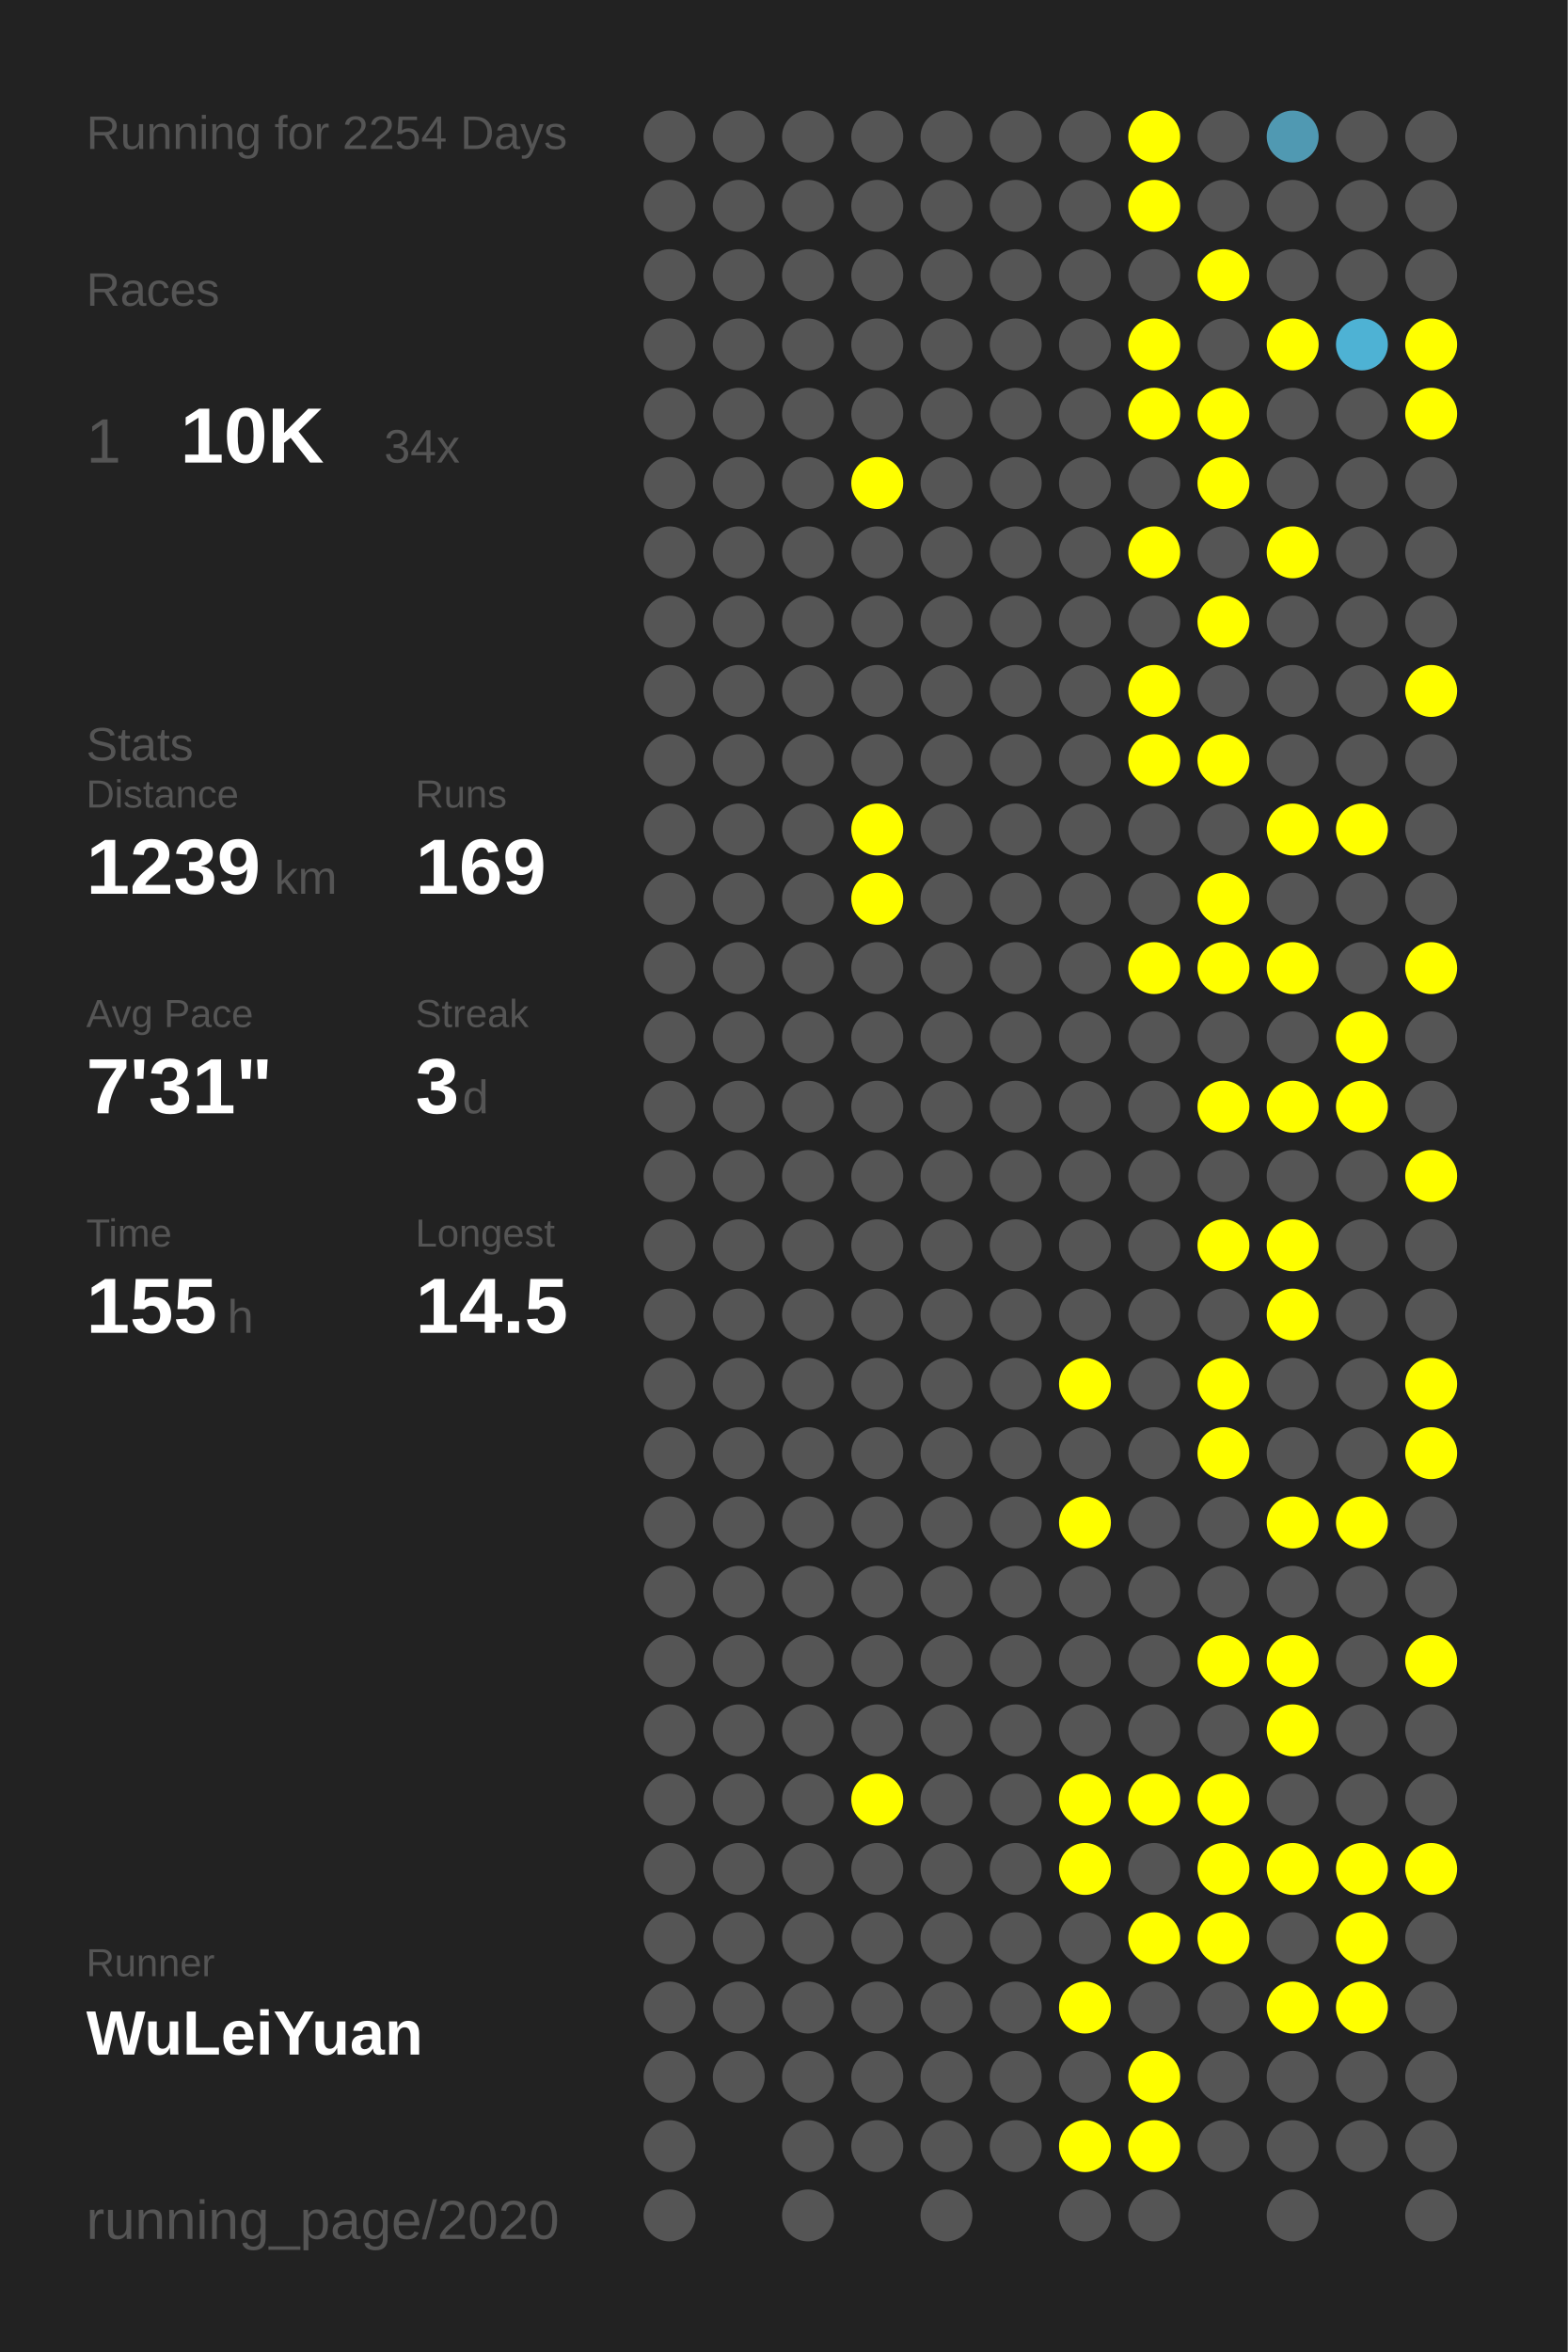
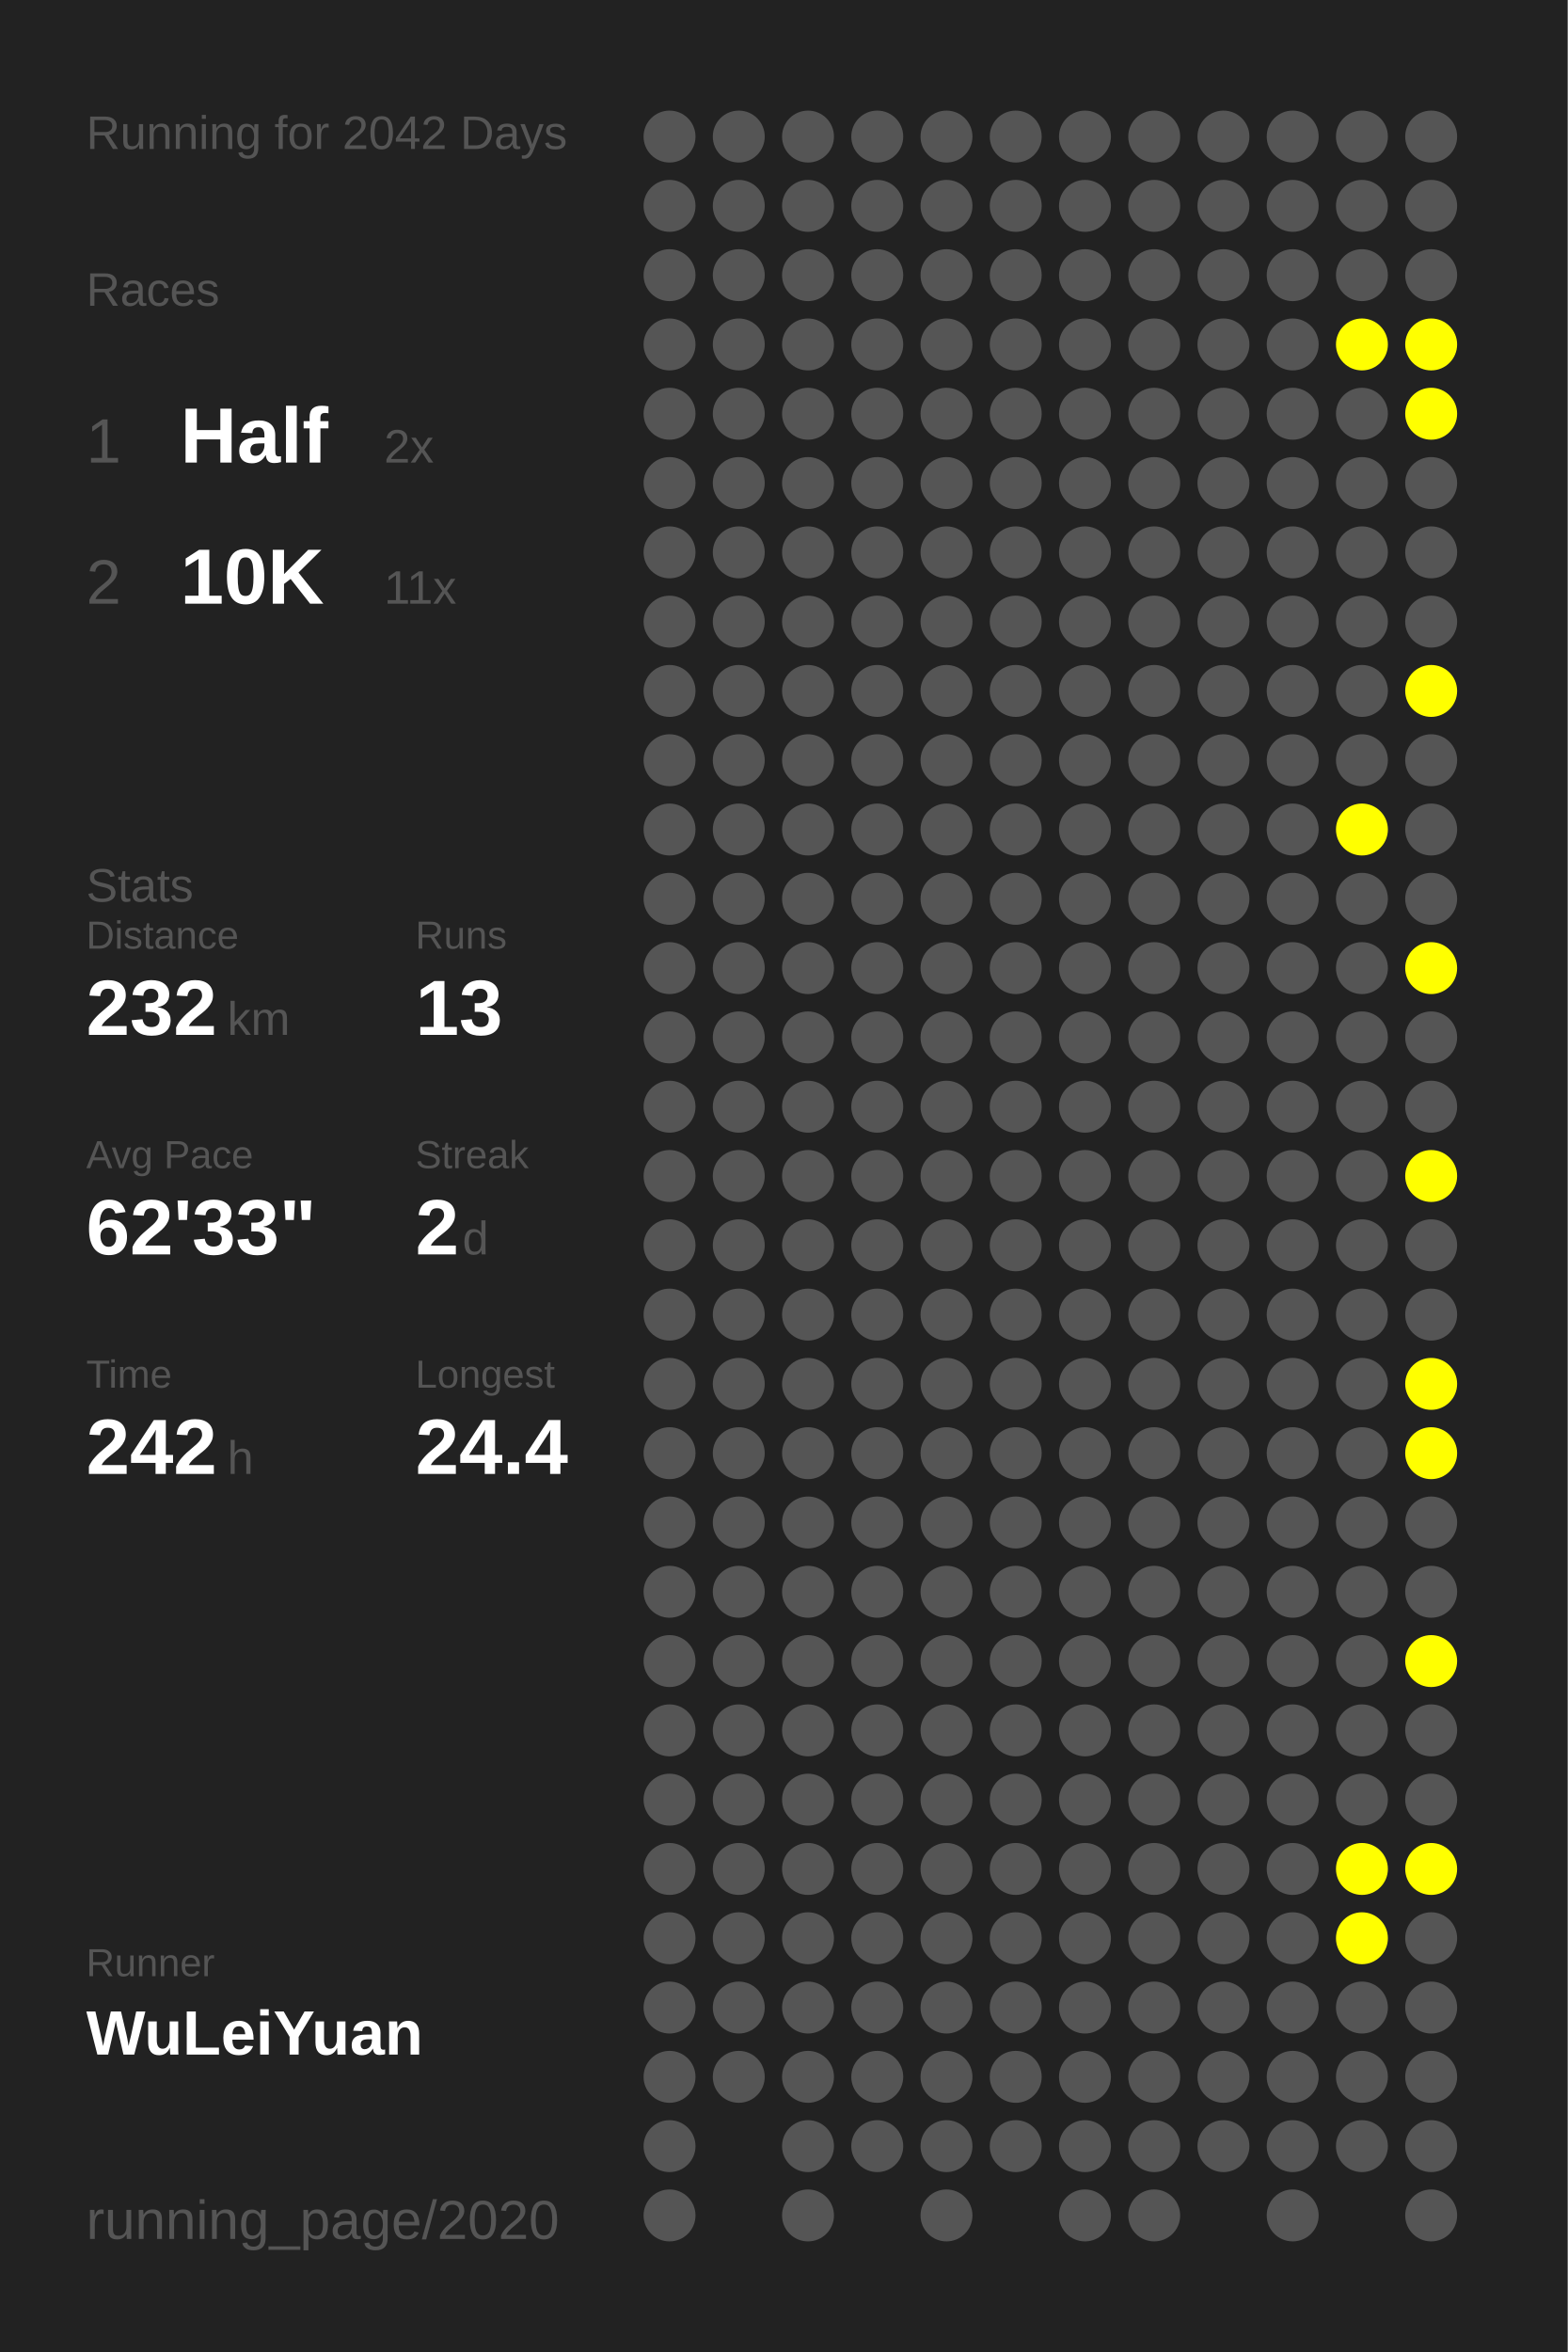
<svg xmlns="http://www.w3.org/2000/svg" baseProfile="full" height="300mm" version="1.1" viewBox="0,0,200,300" width="200mm">
  <defs />
  <rect fill="#222222" height="300" width="200" x="0" y="0" />
-   <text fill="#555555" style="font-size:6px; font-family:Arial;" x="11" y="19">Running for 2254 Days</text>
+   <text fill="#555555" style="font-size:6px; font-family:Arial;" x="11" y="19">Running for 2042 Days</text>
  <text fill="#555555" style="font-size:6px; font-family:Arial;" x="11" y="39">Races</text>
  <text fill="#555555" style="font-size:8px; font-family:Arial;" x="11" y="59">1</text>
-   <text fill="#FFFFFF" style="font-size:10px; font-family:Arial; font-weight:bold;" x="23" y="59">10K</text>
-   <text fill="#555555" style="font-size:6px; font-family:Arial;" x="49" y="59">34x</text>
-   <text fill="#555555" style="font-size:6px; font-family:Arial;" x="11" y="97">Stats</text>
-   <text fill="#555555" style="font-size:5px; font-family:Arial;" x="11" y="103">Distance</text>
-   <text fill="#FFFFFF" style="font-size:10px; font-family:Arial; font-weight:bold;" x="11" y="114">1239</text>
-   <text fill="#555555" style="font-size:6px; font-family:Arial;" x="35" y="114">km</text>
-   <text fill="#555555" style="font-size:5px; font-family:Arial;" x="53" y="103">Runs</text>
-   <text fill="#FFFFFF" style="font-size:10px; font-family:Arial; font-weight:bold;" x="53" y="114">169</text>
-   <text fill="#555555" style="font-size:5px; font-family:Arial;" x="11" y="131">Avg Pace</text>
-   <text fill="#FFFFFF" style="font-size:10px; font-family:Arial; font-weight:bold;" x="11" y="142">7'31"</text>
-   <text fill="#555555" style="font-size:5px; font-family:Arial;" x="53" y="131">Streak</text>
-   <text fill="#FFFFFF" style="font-size:10px; font-family:Arial; font-weight:bold;" x="53" y="142">3</text>
-   <text fill="#555555" style="font-size:6px; font-family:Arial;" x="59" y="142">d</text>
-   <text fill="#555555" style="font-size:5px; font-family:Arial;" x="11" y="159">Time</text>
-   <text fill="#FFFFFF" style="font-size:10px; font-family:Arial; font-weight:bold;" x="11" y="170">155</text>
-   <text fill="#555555" style="font-size:6px; font-family:Arial;" x="29" y="170">h</text>
-   <text fill="#555555" style="font-size:5px; font-family:Arial;" x="53" y="159">Longest</text>
-   <text fill="#FFFFFF" style="font-size:10px; font-family:Arial; font-weight:bold;" x="53" y="170">14.5</text>
+   <text fill="#FFFFFF" style="font-size:10px; font-family:Arial; font-weight:bold;" x="23" y="59">Half</text>
+   <text fill="#555555" style="font-size:6px; font-family:Arial;" x="49" y="59">2x</text>
+   <text fill="#555555" style="font-size:8px; font-family:Arial;" x="11" y="77">2</text>
+   <text fill="#FFFFFF" style="font-size:10px; font-family:Arial; font-weight:bold;" x="23" y="77">10K</text>
+   <text fill="#555555" style="font-size:6px; font-family:Arial;" x="49" y="77">11x</text>
+   <text fill="#555555" style="font-size:6px; font-family:Arial;" x="11" y="115">Stats</text>
+   <text fill="#555555" style="font-size:5px; font-family:Arial;" x="11" y="121">Distance</text>
+   <text fill="#FFFFFF" style="font-size:10px; font-family:Arial; font-weight:bold;" x="11" y="132">232</text>
+   <text fill="#555555" style="font-size:6px; font-family:Arial;" x="29" y="132">km</text>
+   <text fill="#555555" style="font-size:5px; font-family:Arial;" x="53" y="121">Runs</text>
+   <text fill="#FFFFFF" style="font-size:10px; font-family:Arial; font-weight:bold;" x="53" y="132">13</text>
+   <text fill="#555555" style="font-size:5px; font-family:Arial;" x="11" y="149">Avg Pace</text>
+   <text fill="#FFFFFF" style="font-size:10px; font-family:Arial; font-weight:bold;" x="11" y="160">62'33"</text>
+   <text fill="#555555" style="font-size:5px; font-family:Arial;" x="53" y="149">Streak</text>
+   <text fill="#FFFFFF" style="font-size:10px; font-family:Arial; font-weight:bold;" x="53" y="160">2</text>
+   <text fill="#555555" style="font-size:6px; font-family:Arial;" x="59" y="160">d</text>
+   <text fill="#555555" style="font-size:5px; font-family:Arial;" x="11" y="177">Time</text>
+   <text fill="#FFFFFF" style="font-size:10px; font-family:Arial; font-weight:bold;" x="11" y="188">242</text>
+   <text fill="#555555" style="font-size:6px; font-family:Arial;" x="29" y="188">h</text>
+   <text fill="#555555" style="font-size:5px; font-family:Arial;" x="53" y="177">Longest</text>
+   <text fill="#FFFFFF" style="font-size:10px; font-family:Arial; font-weight:bold;" x="53" y="188">24.4</text>
  <text fill="#555555" style="font-size:5px; font-family:Arial;" x="11" y="252.065">Runner</text>
  <text fill="#FFFFFF" style="font-size:8px; font-family:Arial; font-weight:bold;" x="11" y="262.065">WuLeiYuan</text>
  <text fill="#555555" style="font-size:7px; font-family:Arial;" x="11" y="285.581">running_page/2020</text>
  <circle cx="85.417" cy="17.419" fill="#555555" r="3.312" />
  <circle cx="85.417" cy="26.258" fill="#555555" r="3.312" />
  <circle cx="85.417" cy="35.097" fill="#555555" r="3.312" />
  <circle cx="85.417" cy="43.935" fill="#555555" r="3.312" />
  <circle cx="85.417" cy="52.774" fill="#555555" r="3.312" />
  <circle cx="85.417" cy="61.613" fill="#555555" r="3.312" />
  <circle cx="85.417" cy="70.452" fill="#555555" r="3.312" />
  <circle cx="85.417" cy="79.29" fill="#555555" r="3.312" />
  <circle cx="85.417" cy="88.129" fill="#555555" r="3.312" />
  <circle cx="85.417" cy="96.968" fill="#555555" r="3.312" />
  <circle cx="85.417" cy="105.806" fill="#555555" r="3.312" />
  <circle cx="85.417" cy="114.645" fill="#555555" r="3.312" />
  <circle cx="85.417" cy="123.484" fill="#555555" r="3.312" />
  <circle cx="85.417" cy="132.323" fill="#555555" r="3.312" />
  <circle cx="85.417" cy="141.161" fill="#555555" r="3.312" />
  <circle cx="85.417" cy="150" fill="#555555" r="3.312" />
  <circle cx="85.417" cy="158.839" fill="#555555" r="3.312" />
  <circle cx="85.417" cy="167.677" fill="#555555" r="3.312" />
  <circle cx="85.417" cy="176.516" fill="#555555" r="3.312" />
  <circle cx="85.417" cy="185.355" fill="#555555" r="3.312" />
  <circle cx="85.417" cy="194.194" fill="#555555" r="3.312" />
  <circle cx="85.417" cy="203.032" fill="#555555" r="3.312" />
  <circle cx="85.417" cy="211.871" fill="#555555" r="3.312" />
  <circle cx="85.417" cy="220.71" fill="#555555" r="3.312" />
  <circle cx="85.417" cy="229.548" fill="#555555" r="3.312" />
  <circle cx="85.417" cy="238.387" fill="#555555" r="3.312" />
  <circle cx="85.417" cy="247.226" fill="#555555" r="3.312" />
  <circle cx="85.417" cy="256.065" fill="#555555" r="3.312" />
  <circle cx="85.417" cy="264.903" fill="#555555" r="3.312" />
  <circle cx="85.417" cy="273.742" fill="#555555" r="3.312" />
  <circle cx="85.417" cy="282.581" fill="#555555" r="3.312" />
  <circle cx="94.25" cy="17.419" fill="#555555" r="3.312" />
  <circle cx="94.25" cy="26.258" fill="#555555" r="3.312" />
  <circle cx="94.25" cy="35.097" fill="#555555" r="3.312" />
  <circle cx="94.25" cy="43.935" fill="#555555" r="3.312" />
  <circle cx="94.25" cy="52.774" fill="#555555" r="3.312" />
  <circle cx="94.25" cy="61.613" fill="#555555" r="3.312" />
  <circle cx="94.25" cy="70.452" fill="#555555" r="3.312" />
  <circle cx="94.25" cy="79.29" fill="#555555" r="3.312" />
  <circle cx="94.25" cy="88.129" fill="#555555" r="3.312" />
  <circle cx="94.25" cy="96.968" fill="#555555" r="3.312" />
  <circle cx="94.25" cy="105.806" fill="#555555" r="3.312" />
  <circle cx="94.25" cy="114.645" fill="#555555" r="3.312" />
  <circle cx="94.25" cy="123.484" fill="#555555" r="3.312" />
  <circle cx="94.25" cy="132.323" fill="#555555" r="3.312" />
  <circle cx="94.25" cy="141.161" fill="#555555" r="3.312" />
  <circle cx="94.25" cy="150" fill="#555555" r="3.312" />
  <circle cx="94.25" cy="158.839" fill="#555555" r="3.312" />
  <circle cx="94.25" cy="167.677" fill="#555555" r="3.312" />
  <circle cx="94.25" cy="176.516" fill="#555555" r="3.312" />
  <circle cx="94.25" cy="185.355" fill="#555555" r="3.312" />
  <circle cx="94.25" cy="194.194" fill="#555555" r="3.312" />
  <circle cx="94.25" cy="203.032" fill="#555555" r="3.312" />
  <circle cx="94.25" cy="211.871" fill="#555555" r="3.312" />
  <circle cx="94.25" cy="220.71" fill="#555555" r="3.312" />
  <circle cx="94.25" cy="229.548" fill="#555555" r="3.312" />
  <circle cx="94.25" cy="238.387" fill="#555555" r="3.312" />
  <circle cx="94.25" cy="247.226" fill="#555555" r="3.312" />
  <circle cx="94.25" cy="256.065" fill="#555555" r="3.312" />
  <circle cx="94.25" cy="264.903" fill="#555555" r="3.312" />
  <circle cx="103.083" cy="17.419" fill="#555555" r="3.312" />
  <circle cx="103.083" cy="26.258" fill="#555555" r="3.312" />
  <circle cx="103.083" cy="35.097" fill="#555555" r="3.312" />
  <circle cx="103.083" cy="43.935" fill="#555555" r="3.312" />
  <circle cx="103.083" cy="52.774" fill="#555555" r="3.312" />
  <circle cx="103.083" cy="61.613" fill="#555555" r="3.312" />
  <circle cx="103.083" cy="70.452" fill="#555555" r="3.312" />
  <circle cx="103.083" cy="79.29" fill="#555555" r="3.312" />
  <circle cx="103.083" cy="88.129" fill="#555555" r="3.312" />
  <circle cx="103.083" cy="96.968" fill="#555555" r="3.312" />
  <circle cx="103.083" cy="105.806" fill="#555555" r="3.312" />
  <circle cx="103.083" cy="114.645" fill="#555555" r="3.312" />
  <circle cx="103.083" cy="123.484" fill="#555555" r="3.312" />
  <circle cx="103.083" cy="132.323" fill="#555555" r="3.312" />
  <circle cx="103.083" cy="141.161" fill="#555555" r="3.312" />
  <circle cx="103.083" cy="150" fill="#555555" r="3.312" />
  <circle cx="103.083" cy="158.839" fill="#555555" r="3.312" />
  <circle cx="103.083" cy="167.677" fill="#555555" r="3.312" />
  <circle cx="103.083" cy="176.516" fill="#555555" r="3.312" />
  <circle cx="103.083" cy="185.355" fill="#555555" r="3.312" />
  <circle cx="103.083" cy="194.194" fill="#555555" r="3.312" />
  <circle cx="103.083" cy="203.032" fill="#555555" r="3.312" />
  <circle cx="103.083" cy="211.871" fill="#555555" r="3.312" />
  <circle cx="103.083" cy="220.71" fill="#555555" r="3.312" />
  <circle cx="103.083" cy="229.548" fill="#555555" r="3.312" />
  <circle cx="103.083" cy="238.387" fill="#555555" r="3.312" />
  <circle cx="103.083" cy="247.226" fill="#555555" r="3.312" />
  <circle cx="103.083" cy="256.065" fill="#555555" r="3.312" />
  <circle cx="103.083" cy="264.903" fill="#555555" r="3.312" />
  <circle cx="103.083" cy="273.742" fill="#555555" r="3.312" />
  <circle cx="103.083" cy="282.581" fill="#555555" r="3.312" />
  <circle cx="111.917" cy="17.419" fill="#555555" r="3.312" />
  <circle cx="111.917" cy="26.258" fill="#555555" r="3.312" />
  <circle cx="111.917" cy="35.097" fill="#555555" r="3.312" />
  <circle cx="111.917" cy="43.935" fill="#555555" r="3.312" />
  <circle cx="111.917" cy="52.774" fill="#555555" r="3.312" />
-   <circle cx="111.917" cy="61.613" fill="#FFFF00" r="3.312" />
+   <circle cx="111.917" cy="61.613" fill="#555555" r="3.312" />
  <circle cx="111.917" cy="70.452" fill="#555555" r="3.312" />
  <circle cx="111.917" cy="79.29" fill="#555555" r="3.312" />
  <circle cx="111.917" cy="88.129" fill="#555555" r="3.312" />
  <circle cx="111.917" cy="96.968" fill="#555555" r="3.312" />
-   <circle cx="111.917" cy="105.806" fill="#FFFF00" r="3.312" />
-   <circle cx="111.917" cy="114.645" fill="#FFFF00" r="3.312" />
+   <circle cx="111.917" cy="105.806" fill="#555555" r="3.312" />
+   <circle cx="111.917" cy="114.645" fill="#555555" r="3.312" />
  <circle cx="111.917" cy="123.484" fill="#555555" r="3.312" />
  <circle cx="111.917" cy="132.323" fill="#555555" r="3.312" />
  <circle cx="111.917" cy="141.161" fill="#555555" r="3.312" />
  <circle cx="111.917" cy="150" fill="#555555" r="3.312" />
  <circle cx="111.917" cy="158.839" fill="#555555" r="3.312" />
  <circle cx="111.917" cy="167.677" fill="#555555" r="3.312" />
  <circle cx="111.917" cy="176.516" fill="#555555" r="3.312" />
  <circle cx="111.917" cy="185.355" fill="#555555" r="3.312" />
  <circle cx="111.917" cy="194.194" fill="#555555" r="3.312" />
  <circle cx="111.917" cy="203.032" fill="#555555" r="3.312" />
  <circle cx="111.917" cy="211.871" fill="#555555" r="3.312" />
  <circle cx="111.917" cy="220.71" fill="#555555" r="3.312" />
-   <circle cx="111.917" cy="229.548" fill="#FFFF00" r="3.312" />
+   <circle cx="111.917" cy="229.548" fill="#555555" r="3.312" />
  <circle cx="111.917" cy="238.387" fill="#555555" r="3.312" />
  <circle cx="111.917" cy="247.226" fill="#555555" r="3.312" />
  <circle cx="111.917" cy="256.065" fill="#555555" r="3.312" />
  <circle cx="111.917" cy="264.903" fill="#555555" r="3.312" />
  <circle cx="111.917" cy="273.742" fill="#555555" r="3.312" />
  <circle cx="120.75" cy="17.419" fill="#555555" r="3.312" />
  <circle cx="120.75" cy="26.258" fill="#555555" r="3.312" />
  <circle cx="120.75" cy="35.097" fill="#555555" r="3.312" />
  <circle cx="120.75" cy="43.935" fill="#555555" r="3.312" />
  <circle cx="120.75" cy="52.774" fill="#555555" r="3.312" />
  <circle cx="120.75" cy="61.613" fill="#555555" r="3.312" />
  <circle cx="120.75" cy="70.452" fill="#555555" r="3.312" />
  <circle cx="120.75" cy="79.29" fill="#555555" r="3.312" />
  <circle cx="120.75" cy="88.129" fill="#555555" r="3.312" />
  <circle cx="120.75" cy="96.968" fill="#555555" r="3.312" />
  <circle cx="120.75" cy="105.806" fill="#555555" r="3.312" />
  <circle cx="120.75" cy="114.645" fill="#555555" r="3.312" />
  <circle cx="120.75" cy="123.484" fill="#555555" r="3.312" />
  <circle cx="120.75" cy="132.323" fill="#555555" r="3.312" />
  <circle cx="120.75" cy="141.161" fill="#555555" r="3.312" />
  <circle cx="120.75" cy="150" fill="#555555" r="3.312" />
  <circle cx="120.75" cy="158.839" fill="#555555" r="3.312" />
  <circle cx="120.75" cy="167.677" fill="#555555" r="3.312" />
  <circle cx="120.75" cy="176.516" fill="#555555" r="3.312" />
  <circle cx="120.75" cy="185.355" fill="#555555" r="3.312" />
  <circle cx="120.75" cy="194.194" fill="#555555" r="3.312" />
  <circle cx="120.75" cy="203.032" fill="#555555" r="3.312" />
  <circle cx="120.75" cy="211.871" fill="#555555" r="3.312" />
  <circle cx="120.75" cy="220.71" fill="#555555" r="3.312" />
  <circle cx="120.75" cy="229.548" fill="#555555" r="3.312" />
  <circle cx="120.75" cy="238.387" fill="#555555" r="3.312" />
  <circle cx="120.75" cy="247.226" fill="#555555" r="3.312" />
  <circle cx="120.75" cy="256.065" fill="#555555" r="3.312" />
  <circle cx="120.75" cy="264.903" fill="#555555" r="3.312" />
  <circle cx="120.75" cy="273.742" fill="#555555" r="3.312" />
  <circle cx="120.75" cy="282.581" fill="#555555" r="3.312" />
  <circle cx="129.583" cy="17.419" fill="#555555" r="3.312" />
  <circle cx="129.583" cy="26.258" fill="#555555" r="3.312" />
  <circle cx="129.583" cy="35.097" fill="#555555" r="3.312" />
  <circle cx="129.583" cy="43.935" fill="#555555" r="3.312" />
  <circle cx="129.583" cy="52.774" fill="#555555" r="3.312" />
  <circle cx="129.583" cy="61.613" fill="#555555" r="3.312" />
  <circle cx="129.583" cy="70.452" fill="#555555" r="3.312" />
  <circle cx="129.583" cy="79.29" fill="#555555" r="3.312" />
  <circle cx="129.583" cy="88.129" fill="#555555" r="3.312" />
  <circle cx="129.583" cy="96.968" fill="#555555" r="3.312" />
  <circle cx="129.583" cy="105.806" fill="#555555" r="3.312" />
  <circle cx="129.583" cy="114.645" fill="#555555" r="3.312" />
  <circle cx="129.583" cy="123.484" fill="#555555" r="3.312" />
  <circle cx="129.583" cy="132.323" fill="#555555" r="3.312" />
  <circle cx="129.583" cy="141.161" fill="#555555" r="3.312" />
  <circle cx="129.583" cy="150" fill="#555555" r="3.312" />
  <circle cx="129.583" cy="158.839" fill="#555555" r="3.312" />
  <circle cx="129.583" cy="167.677" fill="#555555" r="3.312" />
  <circle cx="129.583" cy="176.516" fill="#555555" r="3.312" />
  <circle cx="129.583" cy="185.355" fill="#555555" r="3.312" />
  <circle cx="129.583" cy="194.194" fill="#555555" r="3.312" />
  <circle cx="129.583" cy="203.032" fill="#555555" r="3.312" />
  <circle cx="129.583" cy="211.871" fill="#555555" r="3.312" />
  <circle cx="129.583" cy="220.71" fill="#555555" r="3.312" />
  <circle cx="129.583" cy="229.548" fill="#555555" r="3.312" />
  <circle cx="129.583" cy="238.387" fill="#555555" r="3.312" />
  <circle cx="129.583" cy="247.226" fill="#555555" r="3.312" />
  <circle cx="129.583" cy="256.065" fill="#555555" r="3.312" />
  <circle cx="129.583" cy="264.903" fill="#555555" r="3.312" />
  <circle cx="129.583" cy="273.742" fill="#555555" r="3.312" />
  <circle cx="138.417" cy="17.419" fill="#555555" r="3.312" />
  <circle cx="138.417" cy="26.258" fill="#555555" r="3.312" />
  <circle cx="138.417" cy="35.097" fill="#555555" r="3.312" />
  <circle cx="138.417" cy="43.935" fill="#555555" r="3.312" />
  <circle cx="138.417" cy="52.774" fill="#555555" r="3.312" />
  <circle cx="138.417" cy="61.613" fill="#555555" r="3.312" />
  <circle cx="138.417" cy="70.452" fill="#555555" r="3.312" />
  <circle cx="138.417" cy="79.29" fill="#555555" r="3.312" />
  <circle cx="138.417" cy="88.129" fill="#555555" r="3.312" />
  <circle cx="138.417" cy="96.968" fill="#555555" r="3.312" />
  <circle cx="138.417" cy="105.806" fill="#555555" r="3.312" />
  <circle cx="138.417" cy="114.645" fill="#555555" r="3.312" />
  <circle cx="138.417" cy="123.484" fill="#555555" r="3.312" />
  <circle cx="138.417" cy="132.323" fill="#555555" r="3.312" />
  <circle cx="138.417" cy="141.161" fill="#555555" r="3.312" />
  <circle cx="138.417" cy="150" fill="#555555" r="3.312" />
  <circle cx="138.417" cy="158.839" fill="#555555" r="3.312" />
  <circle cx="138.417" cy="167.677" fill="#555555" r="3.312" />
-   <circle cx="138.417" cy="176.516" fill="#FFFF00" r="3.312" />
+   <circle cx="138.417" cy="176.516" fill="#555555" r="3.312" />
  <circle cx="138.417" cy="185.355" fill="#555555" r="3.312" />
-   <circle cx="138.417" cy="194.194" fill="#FFFF00" r="3.312" />
+   <circle cx="138.417" cy="194.194" fill="#555555" r="3.312" />
  <circle cx="138.417" cy="203.032" fill="#555555" r="3.312" />
  <circle cx="138.417" cy="211.871" fill="#555555" r="3.312" />
  <circle cx="138.417" cy="220.71" fill="#555555" r="3.312" />
-   <circle cx="138.417" cy="229.548" fill="#FFFF00" r="3.312" />
-   <circle cx="138.417" cy="238.387" fill="#FFFF00" r="3.312" />
+   <circle cx="138.417" cy="229.548" fill="#555555" r="3.312" />
+   <circle cx="138.417" cy="238.387" fill="#555555" r="3.312" />
  <circle cx="138.417" cy="247.226" fill="#555555" r="3.312" />
-   <circle cx="138.417" cy="256.065" fill="#FFFF00" r="3.312" />
+   <circle cx="138.417" cy="256.065" fill="#555555" r="3.312" />
  <circle cx="138.417" cy="264.903" fill="#555555" r="3.312" />
-   <circle cx="138.417" cy="273.742" fill="#FFFF00" r="3.312" />
+   <circle cx="138.417" cy="273.742" fill="#555555" r="3.312" />
  <circle cx="138.417" cy="282.581" fill="#555555" r="3.312" />
-   <circle cx="147.25" cy="17.419" fill="#FFFF00" r="3.312" />
-   <circle cx="147.25" cy="26.258" fill="#FFFF00" r="3.312" />
+   <circle cx="147.25" cy="17.419" fill="#555555" r="3.312" />
+   <circle cx="147.25" cy="26.258" fill="#555555" r="3.312" />
  <circle cx="147.25" cy="35.097" fill="#555555" r="3.312" />
-   <circle cx="147.25" cy="43.935" fill="#FFFF00" r="3.312" />
-   <circle cx="147.25" cy="52.774" fill="#FFFF00" r="3.312" />
+   <circle cx="147.25" cy="43.935" fill="#555555" r="3.312" />
+   <circle cx="147.25" cy="52.774" fill="#555555" r="3.312" />
  <circle cx="147.25" cy="61.613" fill="#555555" r="3.312" />
-   <circle cx="147.25" cy="70.452" fill="#FFFF00" r="3.312" />
+   <circle cx="147.25" cy="70.452" fill="#555555" r="3.312" />
  <circle cx="147.25" cy="79.29" fill="#555555" r="3.312" />
-   <circle cx="147.25" cy="88.129" fill="#FFFF00" r="3.312" />
-   <circle cx="147.25" cy="96.968" fill="#FFFF00" r="3.312" />
+   <circle cx="147.25" cy="88.129" fill="#555555" r="3.312" />
+   <circle cx="147.25" cy="96.968" fill="#555555" r="3.312" />
  <circle cx="147.25" cy="105.806" fill="#555555" r="3.312" />
  <circle cx="147.25" cy="114.645" fill="#555555" r="3.312" />
-   <circle cx="147.25" cy="123.484" fill="#FFFF00" r="3.312" />
+   <circle cx="147.25" cy="123.484" fill="#555555" r="3.312" />
  <circle cx="147.25" cy="132.323" fill="#555555" r="3.312" />
  <circle cx="147.25" cy="141.161" fill="#555555" r="3.312" />
  <circle cx="147.25" cy="150" fill="#555555" r="3.312" />
  <circle cx="147.25" cy="158.839" fill="#555555" r="3.312" />
  <circle cx="147.25" cy="167.677" fill="#555555" r="3.312" />
  <circle cx="147.25" cy="176.516" fill="#555555" r="3.312" />
  <circle cx="147.25" cy="185.355" fill="#555555" r="3.312" />
  <circle cx="147.25" cy="194.194" fill="#555555" r="3.312" />
  <circle cx="147.25" cy="203.032" fill="#555555" r="3.312" />
  <circle cx="147.25" cy="211.871" fill="#555555" r="3.312" />
  <circle cx="147.25" cy="220.71" fill="#555555" r="3.312" />
-   <circle cx="147.25" cy="229.548" fill="#FFFF00" r="3.312" />
+   <circle cx="147.25" cy="229.548" fill="#555555" r="3.312" />
  <circle cx="147.25" cy="238.387" fill="#555555" r="3.312" />
-   <circle cx="147.25" cy="247.226" fill="#FFFF00" r="3.312" />
+   <circle cx="147.25" cy="247.226" fill="#555555" r="3.312" />
  <circle cx="147.25" cy="256.065" fill="#555555" r="3.312" />
-   <circle cx="147.25" cy="264.903" fill="#FFFF00" r="3.312" />
-   <circle cx="147.25" cy="273.742" fill="#FFFF00" r="3.312" />
+   <circle cx="147.25" cy="264.903" fill="#555555" r="3.312" />
+   <circle cx="147.25" cy="273.742" fill="#555555" r="3.312" />
  <circle cx="147.25" cy="282.581" fill="#555555" r="3.312" />
  <circle cx="156.083" cy="17.419" fill="#555555" r="3.312" />
  <circle cx="156.083" cy="26.258" fill="#555555" r="3.312" />
-   <circle cx="156.083" cy="35.097" fill="#FFFF00" r="3.312" />
+   <circle cx="156.083" cy="35.097" fill="#555555" r="3.312" />
  <circle cx="156.083" cy="43.935" fill="#555555" r="3.312" />
-   <circle cx="156.083" cy="52.774" fill="#FFFF00" r="3.312" />
-   <circle cx="156.083" cy="61.613" fill="#FFFF00" r="3.312" />
+   <circle cx="156.083" cy="52.774" fill="#555555" r="3.312" />
+   <circle cx="156.083" cy="61.613" fill="#555555" r="3.312" />
  <circle cx="156.083" cy="70.452" fill="#555555" r="3.312" />
-   <circle cx="156.083" cy="79.29" fill="#FFFF00" r="3.312" />
+   <circle cx="156.083" cy="79.29" fill="#555555" r="3.312" />
  <circle cx="156.083" cy="88.129" fill="#555555" r="3.312" />
-   <circle cx="156.083" cy="96.968" fill="#FFFF00" r="3.312" />
+   <circle cx="156.083" cy="96.968" fill="#555555" r="3.312" />
  <circle cx="156.083" cy="105.806" fill="#555555" r="3.312" />
-   <circle cx="156.083" cy="114.645" fill="#FFFF00" r="3.312" />
-   <circle cx="156.083" cy="123.484" fill="#FFFF00" r="3.312" />
+   <circle cx="156.083" cy="114.645" fill="#555555" r="3.312" />
+   <circle cx="156.083" cy="123.484" fill="#555555" r="3.312" />
  <circle cx="156.083" cy="132.323" fill="#555555" r="3.312" />
-   <circle cx="156.083" cy="141.161" fill="#FFFF00" r="3.312" />
+   <circle cx="156.083" cy="141.161" fill="#555555" r="3.312" />
  <circle cx="156.083" cy="150" fill="#555555" r="3.312" />
-   <circle cx="156.083" cy="158.839" fill="#FFFF00" r="3.312" />
+   <circle cx="156.083" cy="158.839" fill="#555555" r="3.312" />
  <circle cx="156.083" cy="167.677" fill="#555555" r="3.312" />
-   <circle cx="156.083" cy="176.516" fill="#FFFF00" r="3.312" />
-   <circle cx="156.083" cy="185.355" fill="#FFFF00" r="3.312" />
+   <circle cx="156.083" cy="176.516" fill="#555555" r="3.312" />
+   <circle cx="156.083" cy="185.355" fill="#555555" r="3.312" />
  <circle cx="156.083" cy="194.194" fill="#555555" r="3.312" />
  <circle cx="156.083" cy="203.032" fill="#555555" r="3.312" />
-   <circle cx="156.083" cy="211.871" fill="#FFFF00" r="3.312" />
+   <circle cx="156.083" cy="211.871" fill="#555555" r="3.312" />
  <circle cx="156.083" cy="220.71" fill="#555555" r="3.312" />
-   <circle cx="156.083" cy="229.548" fill="#FFFF00" r="3.312" />
-   <circle cx="156.083" cy="238.387" fill="#FFFF00" r="3.312" />
-   <circle cx="156.083" cy="247.226" fill="#FFFF00" r="3.312" />
+   <circle cx="156.083" cy="229.548" fill="#555555" r="3.312" />
+   <circle cx="156.083" cy="238.387" fill="#555555" r="3.312" />
+   <circle cx="156.083" cy="247.226" fill="#555555" r="3.312" />
  <circle cx="156.083" cy="256.065" fill="#555555" r="3.312" />
  <circle cx="156.083" cy="264.903" fill="#555555" r="3.312" />
  <circle cx="156.083" cy="273.742" fill="#555555" r="3.312" />
-   <circle cx="164.917" cy="17.419" fill="#5099b2" r="3.312" />
+   <circle cx="164.917" cy="17.419" fill="#555555" r="3.312" />
  <circle cx="164.917" cy="26.258" fill="#555555" r="3.312" />
  <circle cx="164.917" cy="35.097" fill="#555555" r="3.312" />
-   <circle cx="164.917" cy="43.935" fill="#FFFF00" r="3.312" />
+   <circle cx="164.917" cy="43.935" fill="#555555" r="3.312" />
  <circle cx="164.917" cy="52.774" fill="#555555" r="3.312" />
  <circle cx="164.917" cy="61.613" fill="#555555" r="3.312" />
-   <circle cx="164.917" cy="70.452" fill="#FFFF00" r="3.312" />
+   <circle cx="164.917" cy="70.452" fill="#555555" r="3.312" />
  <circle cx="164.917" cy="79.29" fill="#555555" r="3.312" />
  <circle cx="164.917" cy="88.129" fill="#555555" r="3.312" />
  <circle cx="164.917" cy="96.968" fill="#555555" r="3.312" />
-   <circle cx="164.917" cy="105.806" fill="#FFFF00" r="3.312" />
+   <circle cx="164.917" cy="105.806" fill="#555555" r="3.312" />
  <circle cx="164.917" cy="114.645" fill="#555555" r="3.312" />
-   <circle cx="164.917" cy="123.484" fill="#FFFF00" r="3.312" />
+   <circle cx="164.917" cy="123.484" fill="#555555" r="3.312" />
  <circle cx="164.917" cy="132.323" fill="#555555" r="3.312" />
-   <circle cx="164.917" cy="141.161" fill="#FFFF00" r="3.312" />
+   <circle cx="164.917" cy="141.161" fill="#555555" r="3.312" />
  <circle cx="164.917" cy="150" fill="#555555" r="3.312" />
-   <circle cx="164.917" cy="158.839" fill="#FFFF00" r="3.312" />
-   <circle cx="164.917" cy="167.677" fill="#FFFF00" r="3.312" />
+   <circle cx="164.917" cy="158.839" fill="#555555" r="3.312" />
+   <circle cx="164.917" cy="167.677" fill="#555555" r="3.312" />
  <circle cx="164.917" cy="176.516" fill="#555555" r="3.312" />
  <circle cx="164.917" cy="185.355" fill="#555555" r="3.312" />
-   <circle cx="164.917" cy="194.194" fill="#FFFF00" r="3.312" />
+   <circle cx="164.917" cy="194.194" fill="#555555" r="3.312" />
  <circle cx="164.917" cy="203.032" fill="#555555" r="3.312" />
-   <circle cx="164.917" cy="211.871" fill="#FFFF00" r="3.312" />
-   <circle cx="164.917" cy="220.71" fill="#FFFF00" r="3.312" />
+   <circle cx="164.917" cy="211.871" fill="#555555" r="3.312" />
+   <circle cx="164.917" cy="220.71" fill="#555555" r="3.312" />
  <circle cx="164.917" cy="229.548" fill="#555555" r="3.312" />
-   <circle cx="164.917" cy="238.387" fill="#FFFF00" r="3.312" />
+   <circle cx="164.917" cy="238.387" fill="#555555" r="3.312" />
  <circle cx="164.917" cy="247.226" fill="#555555" r="3.312" />
-   <circle cx="164.917" cy="256.065" fill="#FFFF00" r="3.312" />
+   <circle cx="164.917" cy="256.065" fill="#555555" r="3.312" />
  <circle cx="164.917" cy="264.903" fill="#555555" r="3.312" />
  <circle cx="164.917" cy="273.742" fill="#555555" r="3.312" />
  <circle cx="164.917" cy="282.581" fill="#555555" r="3.312" />
  <circle cx="173.75" cy="17.419" fill="#555555" r="3.312" />
  <circle cx="173.75" cy="26.258" fill="#555555" r="3.312" />
  <circle cx="173.75" cy="35.097" fill="#555555" r="3.312" />
-   <circle cx="173.75" cy="43.935" fill="#4eb2d4" r="3.312" />
+   <circle cx="173.75" cy="43.935" fill="#FFFF00" r="3.312" />
  <circle cx="173.75" cy="52.774" fill="#555555" r="3.312" />
  <circle cx="173.75" cy="61.613" fill="#555555" r="3.312" />
  <circle cx="173.75" cy="70.452" fill="#555555" r="3.312" />
  <circle cx="173.75" cy="79.29" fill="#555555" r="3.312" />
  <circle cx="173.75" cy="88.129" fill="#555555" r="3.312" />
  <circle cx="173.75" cy="96.968" fill="#555555" r="3.312" />
  <circle cx="173.75" cy="105.806" fill="#FFFF00" r="3.312" />
  <circle cx="173.75" cy="114.645" fill="#555555" r="3.312" />
  <circle cx="173.75" cy="123.484" fill="#555555" r="3.312" />
-   <circle cx="173.75" cy="132.323" fill="#FFFF00" r="3.312" />
-   <circle cx="173.75" cy="141.161" fill="#FFFF00" r="3.312" />
+   <circle cx="173.75" cy="132.323" fill="#555555" r="3.312" />
+   <circle cx="173.75" cy="141.161" fill="#555555" r="3.312" />
  <circle cx="173.75" cy="150" fill="#555555" r="3.312" />
  <circle cx="173.75" cy="158.839" fill="#555555" r="3.312" />
  <circle cx="173.75" cy="167.677" fill="#555555" r="3.312" />
  <circle cx="173.75" cy="176.516" fill="#555555" r="3.312" />
  <circle cx="173.75" cy="185.355" fill="#555555" r="3.312" />
-   <circle cx="173.75" cy="194.194" fill="#FFFF00" r="3.312" />
+   <circle cx="173.75" cy="194.194" fill="#555555" r="3.312" />
  <circle cx="173.75" cy="203.032" fill="#555555" r="3.312" />
  <circle cx="173.75" cy="211.871" fill="#555555" r="3.312" />
  <circle cx="173.75" cy="220.71" fill="#555555" r="3.312" />
  <circle cx="173.75" cy="229.548" fill="#555555" r="3.312" />
  <circle cx="173.75" cy="238.387" fill="#FFFF00" r="3.312" />
  <circle cx="173.75" cy="247.226" fill="#FFFF00" r="3.312" />
-   <circle cx="173.75" cy="256.065" fill="#FFFF00" r="3.312" />
+   <circle cx="173.75" cy="256.065" fill="#555555" r="3.312" />
  <circle cx="173.75" cy="264.903" fill="#555555" r="3.312" />
  <circle cx="173.75" cy="273.742" fill="#555555" r="3.312" />
  <circle cx="182.583" cy="17.419" fill="#555555" r="3.312" />
  <circle cx="182.583" cy="26.258" fill="#555555" r="3.312" />
  <circle cx="182.583" cy="35.097" fill="#555555" r="3.312" />
  <circle cx="182.583" cy="43.935" fill="#FFFF00" r="3.312" />
  <circle cx="182.583" cy="52.774" fill="#FFFF00" r="3.312" />
  <circle cx="182.583" cy="61.613" fill="#555555" r="3.312" />
  <circle cx="182.583" cy="70.452" fill="#555555" r="3.312" />
  <circle cx="182.583" cy="79.29" fill="#555555" r="3.312" />
  <circle cx="182.583" cy="88.129" fill="#FFFF00" r="3.312" />
  <circle cx="182.583" cy="96.968" fill="#555555" r="3.312" />
  <circle cx="182.583" cy="105.806" fill="#555555" r="3.312" />
  <circle cx="182.583" cy="114.645" fill="#555555" r="3.312" />
  <circle cx="182.583" cy="123.484" fill="#FFFF00" r="3.312" />
  <circle cx="182.583" cy="132.323" fill="#555555" r="3.312" />
  <circle cx="182.583" cy="141.161" fill="#555555" r="3.312" />
  <circle cx="182.583" cy="150" fill="#FFFF00" r="3.312" />
  <circle cx="182.583" cy="158.839" fill="#555555" r="3.312" />
  <circle cx="182.583" cy="167.677" fill="#555555" r="3.312" />
  <circle cx="182.583" cy="176.516" fill="#FFFF00" r="3.312" />
  <circle cx="182.583" cy="185.355" fill="#FFFF00" r="3.312" />
  <circle cx="182.583" cy="194.194" fill="#555555" r="3.312" />
  <circle cx="182.583" cy="203.032" fill="#555555" r="3.312" />
  <circle cx="182.583" cy="211.871" fill="#FFFF00" r="3.312" />
  <circle cx="182.583" cy="220.71" fill="#555555" r="3.312" />
  <circle cx="182.583" cy="229.548" fill="#555555" r="3.312" />
  <circle cx="182.583" cy="238.387" fill="#FFFF00" r="3.312" />
  <circle cx="182.583" cy="247.226" fill="#555555" r="3.312" />
  <circle cx="182.583" cy="256.065" fill="#555555" r="3.312" />
  <circle cx="182.583" cy="264.903" fill="#555555" r="3.312" />
  <circle cx="182.583" cy="273.742" fill="#555555" r="3.312" />
  <circle cx="182.583" cy="282.581" fill="#555555" r="3.312" />
</svg>
